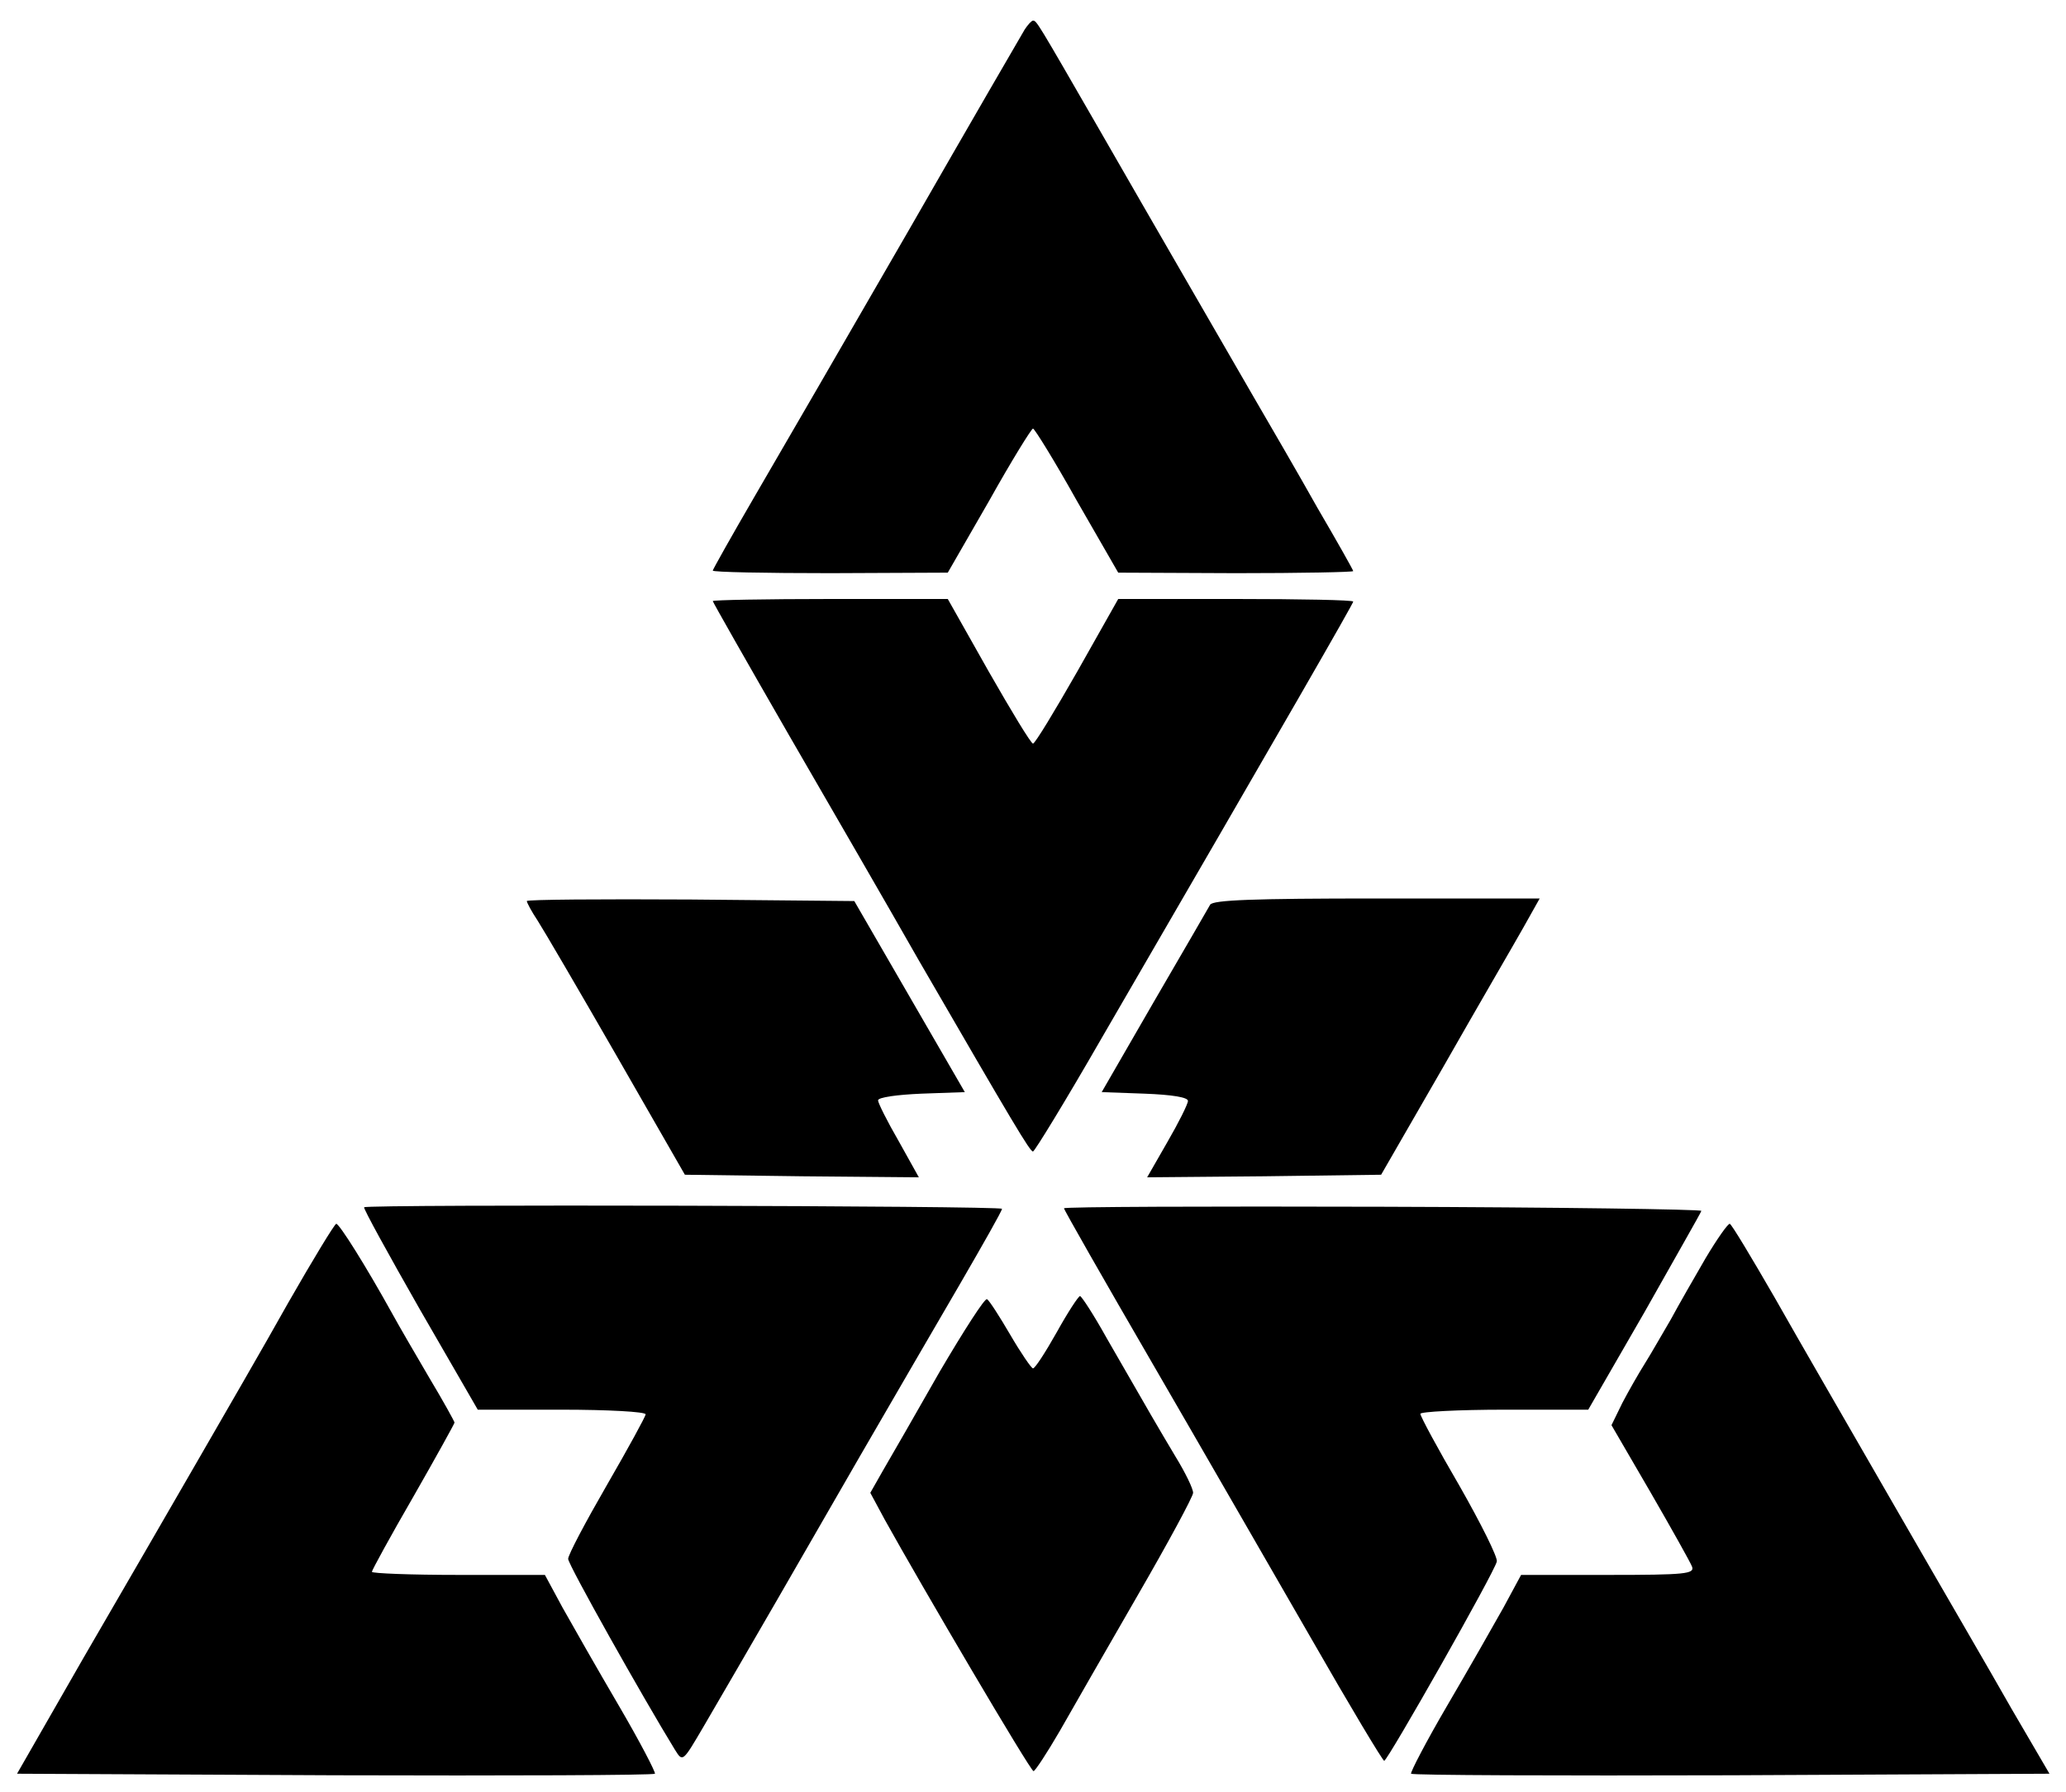
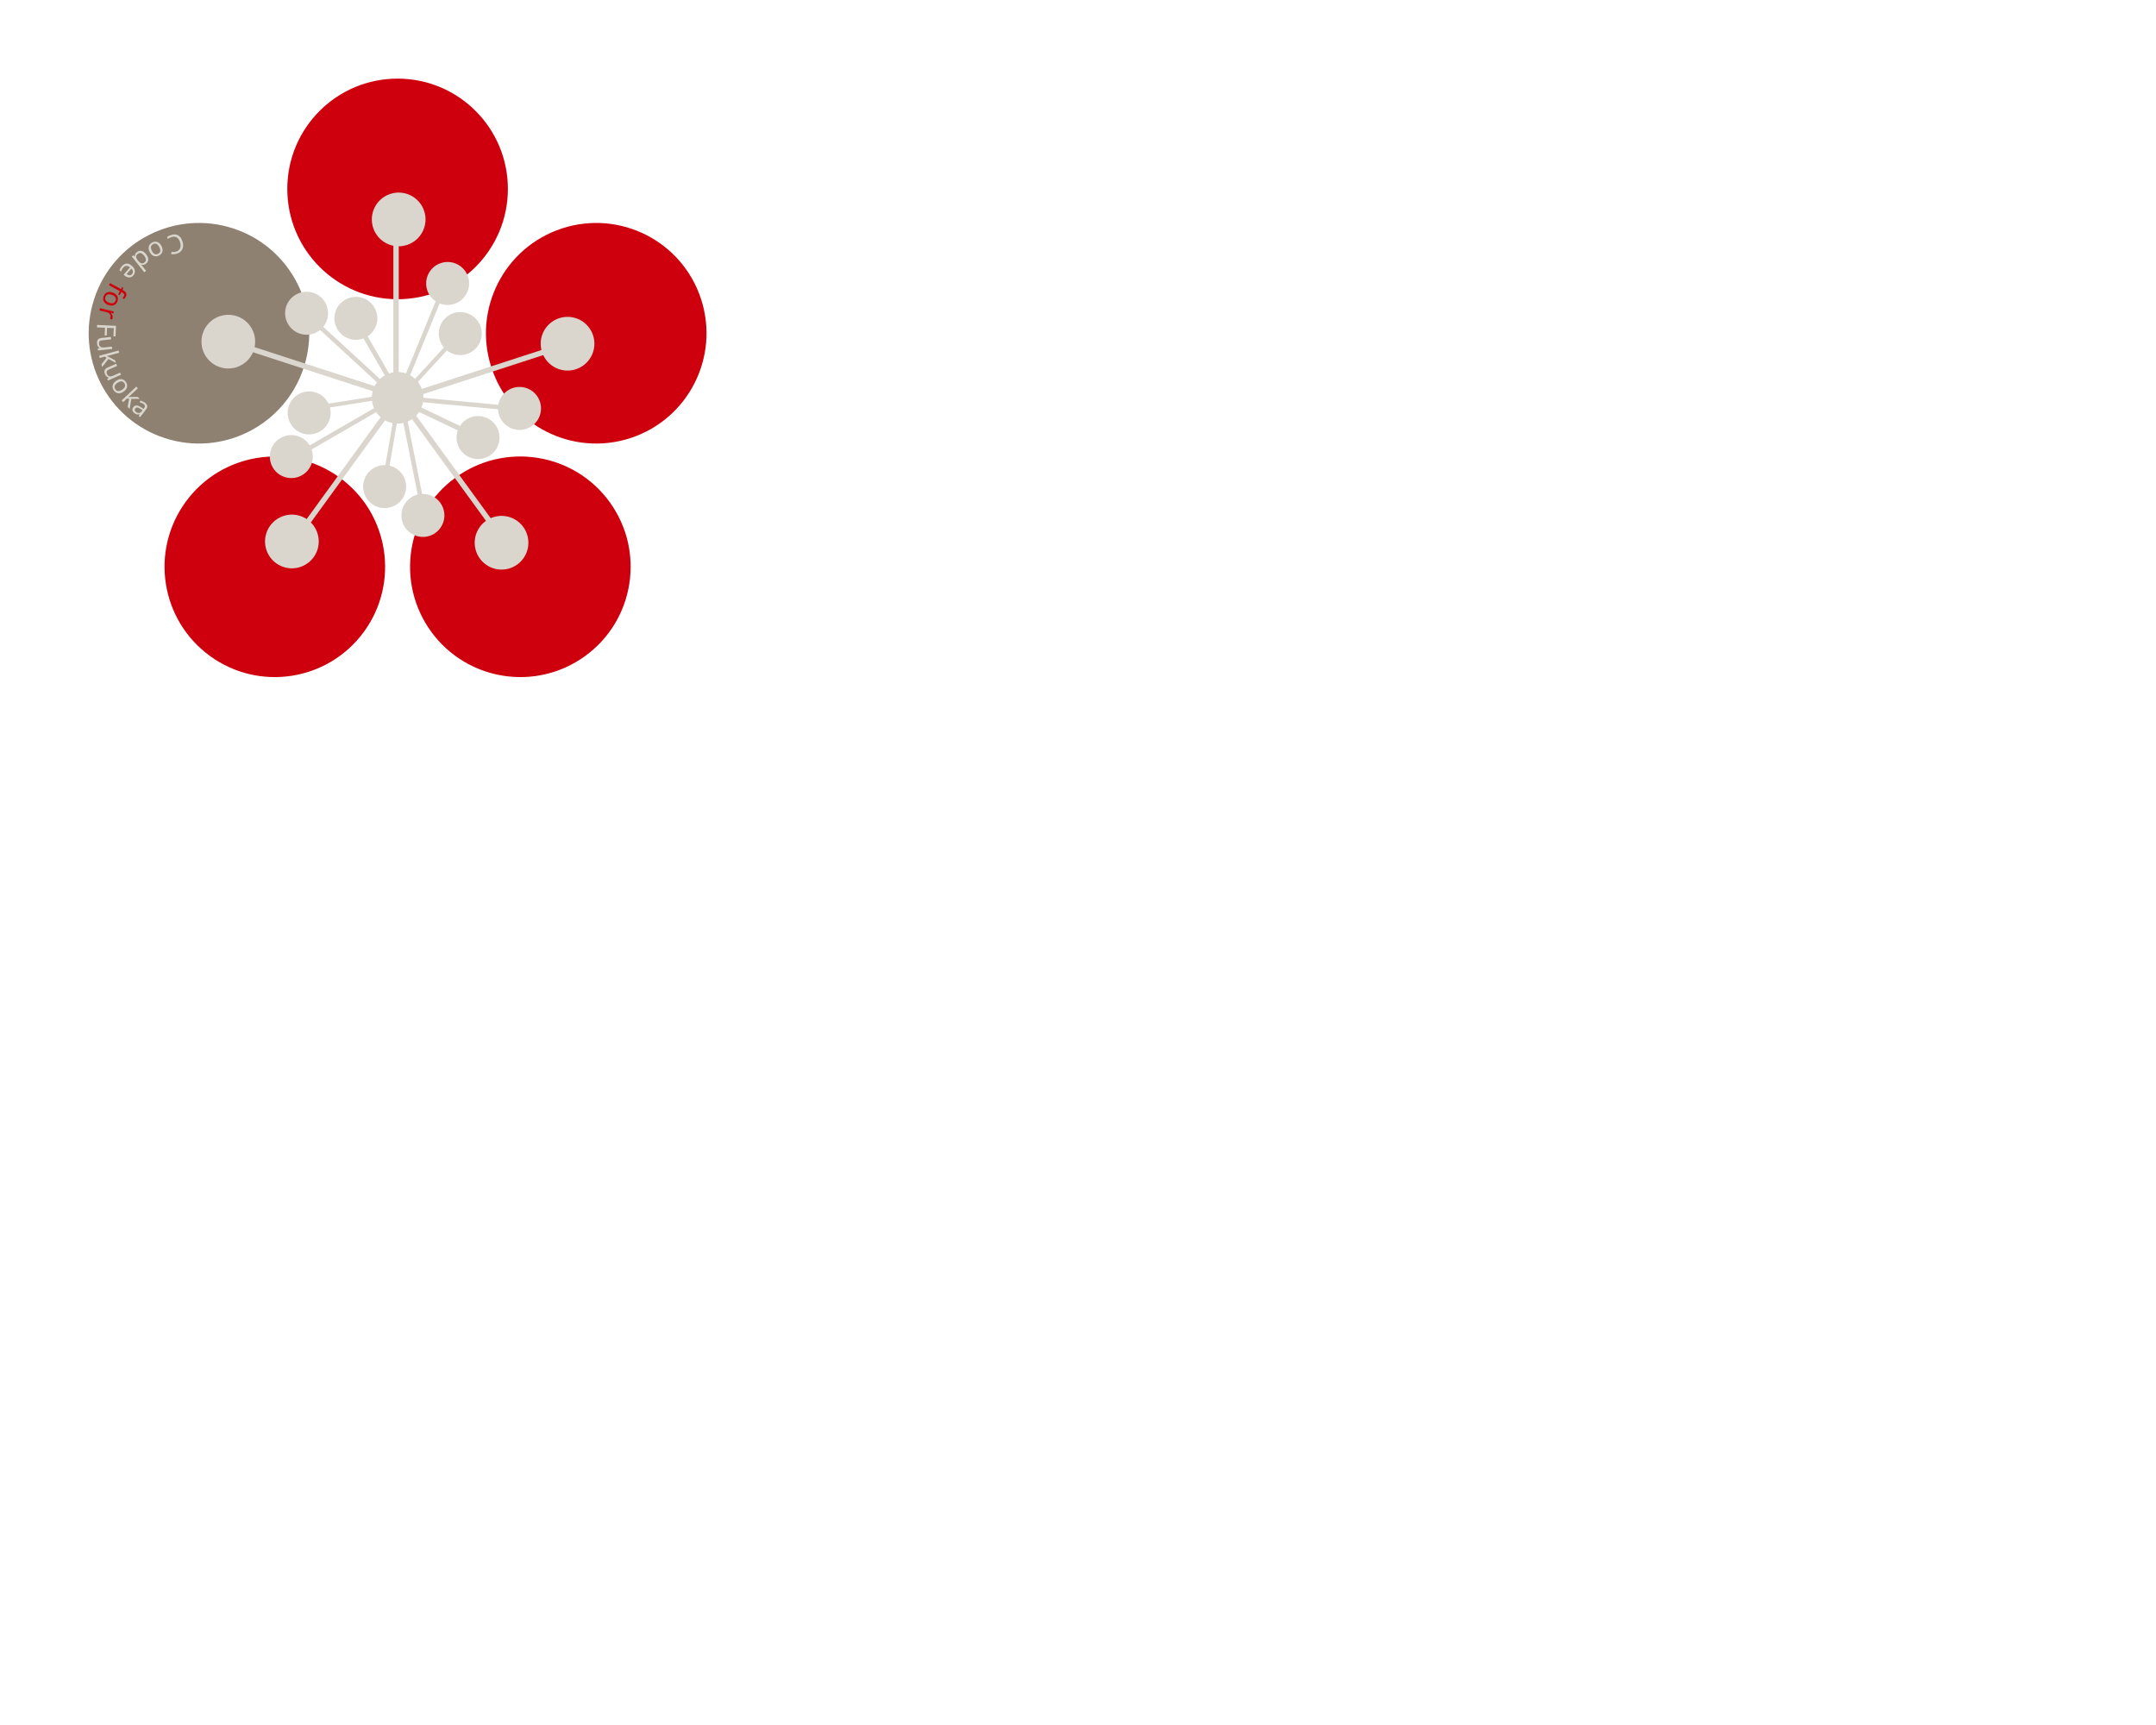
- <svg xmlns="http://www.w3.org/2000/svg" version="1.0" width="400pt" height="347pt" viewBox="0 0 400 347" preserveAspectRatio="xMidYMid meet">
-   <g transform="translate(0,347) scale(0.1,-0.1)" fill="#000000" stroke="none">
-     <path d="M1984 3413 c-6 -10 -107 -184 -224 -388 -117 -203 -251 -434 -297 -513 -46 -79 -83 -145 -83 -147 0 -3 102 -5 228 -5 l227 1 80 139 c43 77 82 140 85 140 3 0 42 -63 85 -140 l80 -139 228 -1 c125 0 227 2 227 4 0 2 -31 57 -69 122 -37 66 -94 164 -126 219 -79 137 -184 318 -300 520 -117 203 -118 205 -125 205 -3 0 -10 -8 -16 -17z" />
-     <path d="M1380 2306 c0 -2 66 -118 146 -257 81 -140 195 -337 253 -439 183 -316 215 -370 221 -370 3 0 63 98 132 218 365 629 488 843 488 847 0 3 -102 5 -227 5 l-228 0 -79 -140 c-44 -77 -82 -140 -86 -140 -4 0 -42 63 -86 140 l-79 140 -227 0 c-126 0 -228 -2 -228 -4z" />
-     <path d="M1020 1725 c0 -3 9 -20 21 -38 11 -17 80 -135 153 -262 l132 -230 227 -3 226 -2 -39 70 c-22 38 -40 74 -40 79 0 6 37 11 84 13 l84 3 -107 185 -107 185 -317 3 c-174 1 -317 0 -317 -3z" />
-     <path d="M2343 1718 c-4 -7 -53 -92 -109 -188 l-101 -175 83 -3 c53 -2 84 -7 84 -14 0 -6 -18 -42 -40 -80 l-39 -68 226 2 227 3 121 210 c66 116 136 236 154 268 l32 57 -315 0 c-241 0 -317 -3 -323 -12z" />
-     <path d="M705 1132 c-2 -2 47 -91 108 -198 l112 -194 163 0 c89 0 162 -4 162 -9 0 -4 -34 -66 -75 -137 -41 -71 -75 -135 -75 -143 0 -11 145 -269 207 -370 15 -24 15 -23 55 45 84 144 195 336 303 524 62 107 149 257 194 334 44 76 81 141 81 145 0 6 -1229 9 -1235 3z" />
-     <path d="M2060 1130 c0 -3 77 -138 171 -300 94 -162 232 -402 307 -532 75 -131 139 -238 142 -238 7 1 214 366 218 386 2 8 -31 74 -72 146 -42 72 -76 135 -76 140 0 4 73 8 163 8 l162 0 109 189 c59 105 109 192 110 196 0 3 -277 7 -617 8 -339 1 -617 0 -617 -3z" />
-     <path d="M558 947 c-47 -84 -127 -222 -176 -307 -49 -85 -148 -256 -220 -380 l-129 -225 615 -3 c338 -1 617 0 620 3 2 2 -29 62 -70 132 -41 70 -90 156 -109 190 l-34 63 -167 0 c-93 0 -168 3 -168 6 0 3 36 69 80 145 44 77 80 142 80 144 0 2 -22 42 -49 87 -27 46 -59 101 -71 123 -52 94 -103 175 -109 175 -3 0 -45 -69 -93 -153z" />
-     <path d="M3302 1033 c-22 -38 -52 -90 -67 -118 -16 -27 -38 -66 -50 -85 -12 -19 -32 -54 -44 -77 l-21 -43 75 -129 c41 -71 78 -137 81 -145 5 -14 -13 -16 -162 -16 l-169 0 -34 -63 c-19 -34 -68 -120 -109 -190 -41 -70 -72 -130 -70 -132 3 -3 282 -4 620 -3 l616 3 -73 125 c-39 69 -141 244 -225 390 -84 146 -190 329 -234 407 -45 78 -84 143 -87 143 -4 0 -25 -30 -47 -67z" />
-     <path d="M1819 813 c-46 -81 -95 -166 -109 -190 l-25 -44 28 -52 c71 -128 282 -487 288 -487 3 0 26 35 51 78 24 42 92 161 151 263 59 102 107 191 107 198 0 8 -15 39 -34 70 -34 57 -48 81 -133 229 -25 45 -49 82 -52 82 -3 0 -24 -32 -45 -70 -22 -39 -42 -70 -46 -70 -3 0 -23 29 -44 65 -21 36 -41 67 -45 69 -4 3 -45 -61 -92 -141z" />
+ <svg xmlns="http://www.w3.org/2000/svg" xmlns:xlink="http://www.w3.org/1999/xlink" version="1.1" id="レイヤー_1" x="0px" y="0px" width="1706.67px" height="1365.33px" viewBox="0 0 1706.67 1365.33" enable-background="new 0 0 1706.67 1365.33" xml:space="preserve">
+   <rect x="296.455" y="246.965" transform="matrix(0.866 -0.5001 0.5001 0.866 -101.2968 187.028)" fill="#DAD5CD" width="3.668" height="71.077" />
+   <g>
+     <defs>
+       <rect id="SVGID_1_" y="-0.003" width="1706.667" height="1365.333" />
+     </defs>
+     <clipPath id="SVGID_2_">
+       <use xlink:href="#SVGID_1_" overflow="visible" />
+     </clipPath>
+     <path clip-path="url(#SVGID_2_)" fill="#DAD5CD" d="M335.14,314.856c0,11.271-9.137,20.409-20.409,20.409   s-20.41-9.138-20.41-20.409s9.138-20.41,20.41-20.41S335.14,303.585,335.14,314.856" />
+     <path clip-path="url(#SVGID_2_)" fill="#CE000D" d="M402.038,149.53c0,48.218-39.089,87.307-87.307,87.307   c-48.218,0-87.307-39.089-87.307-87.307c0-48.219,39.089-87.307,87.307-87.307C362.949,62.223,402.038,101.311,402.038,149.53" />
+     <path clip-path="url(#SVGID_2_)" fill="#8E8171" d="M184.468,180.756c45.846,14.896,70.936,64.138,56.04,109.984   c-14.896,45.846-64.138,70.935-109.984,56.039c-45.846-14.896-70.936-64.137-56.039-109.983   C89.381,190.949,138.622,165.86,184.468,180.756" />
+     <path clip-path="url(#SVGID_2_)" fill="#CE000D" d="M146.926,397.295c28.34-39.007,82.936-47.654,121.942-19.314   c39.007,28.34,47.654,82.936,19.314,121.942c-28.34,39.007-82.935,47.654-121.942,19.314   C127.233,490.896,118.586,436.301,146.926,397.295" />
+     <path clip-path="url(#SVGID_2_)" fill="#CE000D" d="M341.28,499.923c-28.34-39.007-19.693-93.602,19.313-121.942   c39.007-28.34,93.603-19.693,121.943,19.314c28.34,39.006,19.693,93.602-19.314,121.941   C424.215,547.576,369.62,538.929,341.28,499.923" />
+     <path clip-path="url(#SVGID_2_)" fill="#CE000D" d="M498.938,346.78c-45.846,14.896-95.087-10.194-109.983-56.04   c-14.897-45.846,10.193-95.087,56.039-109.983c45.846-14.896,95.087,10.193,109.984,56.039   C569.874,282.642,544.784,331.884,498.938,346.78" />
+     <path clip-path="url(#SVGID_2_)" fill="#DAD5CD" d="M201.987,270.415c0,11.742-9.519,21.26-21.26,21.26   c-11.741,0-21.26-9.518-21.26-21.26c0-11.742,9.519-21.26,21.26-21.26C192.468,249.155,201.987,258.673,201.987,270.415" />
+     <path clip-path="url(#SVGID_2_)" fill="#DAD5CD" d="M237.625,408.35c11.167,3.628,17.278,15.623,13.649,26.789   c-3.628,11.167-15.622,17.278-26.789,13.65c-11.166-3.628-17.277-15.623-13.649-26.789   C214.463,410.833,226.458,404.721,237.625,408.35" />
+     <path clip-path="url(#SVGID_2_)" fill="#DAD5CD" d="M379.821,417.08c6.901-9.499,20.197-11.605,29.696-4.704   c9.499,6.902,11.605,20.197,4.703,29.696c-6.901,9.499-20.197,11.605-29.696,4.704C375.025,439.874,372.92,426.579,379.821,417.08" />
+     <path clip-path="url(#SVGID_2_)" fill="#DAD5CD" d="M432.065,284.541c-6.902-9.499-4.796-22.794,4.703-29.696   c9.499-6.901,22.795-4.796,29.696,4.704c6.901,9.499,4.796,22.794-4.703,29.696C452.262,296.146,438.966,294.04,432.065,284.541" />
+     <path clip-path="url(#SVGID_2_)" fill="#DAD5CD" d="M322.158,193.897c-11.167,3.628-23.161-2.483-26.789-13.65   c-3.628-11.166,2.483-23.161,13.65-26.789c11.166-3.628,23.16,2.483,26.788,13.65C339.436,178.275,333.325,190.27,322.158,193.897" />
+     <path clip-path="url(#SVGID_2_)" fill="#DAD5CD" d="M298.723,251.962c0,9.394-7.615,17.008-17.008,17.008   c-9.393,0-17.008-7.615-17.008-17.008s7.615-17.008,17.008-17.008C291.107,234.954,298.723,242.568,298.723,251.962" />
+     <path clip-path="url(#SVGID_2_)" fill="#DAD5CD" d="M249.968,310.646c8.934,2.902,13.822,12.498,10.919,21.431   c-2.902,8.933-12.497,13.822-21.431,10.92c-8.933-2.903-13.822-12.498-10.919-21.432   C231.44,312.632,241.034,307.743,249.968,310.646" />
+     <path clip-path="url(#SVGID_2_)" fill="#DAD5CD" d="M290.713,375.149c5.521-7.6,16.158-9.284,23.757-3.763   c7.599,5.521,9.284,16.158,3.763,23.757s-16.158,9.283-23.757,3.762C286.877,393.384,285.192,382.748,290.713,375.149" />
+     <path clip-path="url(#SVGID_2_)" fill="#DAD5CD" d="M364.65,356.33c-5.521-7.599-3.836-18.235,3.763-23.757   c7.599-5.521,18.236-3.836,23.757,3.763s3.836,18.236-3.763,23.757C380.809,365.614,370.171,363.929,364.65,356.33" />
+     <path clip-path="url(#SVGID_2_)" fill="#DAD5CD" d="M369.601,280.196c-8.934,2.903-18.529-1.986-21.431-10.92   c-2.903-8.933,1.986-18.528,10.919-21.431c8.934-2.902,18.529,1.986,21.431,10.92C383.422,267.698,378.534,277.293,369.601,280.196   " />
+     <path clip-path="url(#SVGID_2_)" fill="#DAD5CD" d="M359.601,240.537c-8.934,2.903-18.529-1.986-21.431-10.919   c-2.903-8.934,1.986-18.529,10.919-21.432c8.934-2.902,18.529,1.986,21.431,10.92C373.422,228.039,368.534,237.635,359.601,240.537   " />
+     <path clip-path="url(#SVGID_2_)" fill="#DAD5CD" d="M235.85,345.215c8.933,2.903,13.822,12.498,10.919,21.431   c-2.902,8.934-12.497,13.822-21.431,10.92c-8.933-2.903-13.822-12.497-10.919-21.431   C217.321,347.201,226.916,342.313,235.85,345.215" />
+     <path clip-path="url(#SVGID_2_)" fill="#DAD5CD" d="M321.012,397.962c5.521-7.599,16.157-9.284,23.756-3.763   c7.6,5.522,9.285,16.158,3.763,23.757c-5.521,7.599-16.157,9.284-23.756,3.763C317.176,416.198,315.491,405.562,321.012,397.962" />
+     <path clip-path="url(#SVGID_2_)" fill="#DAD5CD" d="M397.494,333.268c-5.521-7.6-3.836-18.236,3.763-23.757   c7.599-5.521,18.236-3.836,23.757,3.763s3.836,18.235-3.763,23.757C413.652,342.552,403.015,340.867,397.494,333.268" />
+     <path clip-path="url(#SVGID_2_)" fill="#DAD5CD" d="M259.698,247.921c0,9.394-7.615,17.008-17.008,17.008   c-9.393,0-17.008-7.615-17.008-17.008s7.615-17.008,17.008-17.008C252.083,230.913,259.698,238.527,259.698,247.921" />
+     <rect x="311.391" y="173.678" clip-path="url(#SVGID_2_)" fill="#DAD5CD" width="4.252" height="141.179" />
+     <rect x="308.265" y="312.904" transform="matrix(-0.9856 -0.1692 0.1692 -0.9856 556.2133 746.9036)" clip-path="url(#SVGID_2_)" fill="#DAD5CD" width="3.325" height="73.702" />
+     <rect x="245.725" y="221.476" transform="matrix(0.309 -0.9511 0.9511 0.309 -106.5043 437.5449)" clip-path="url(#SVGID_2_)" fill="#DAD5CD" width="4.253" height="141.179" />
+     <rect x="272.746" y="299.625" transform="matrix(-0.809 -0.5877 0.5877 -0.809 279.662 831.2889)" clip-path="url(#SVGID_2_)" fill="#DAD5CD" width="4.252" height="141.179" />
+     <rect x="355.728" y="301.125" transform="matrix(-0.8089 0.5879 -0.5879 -0.8089 865.8661 462.0261)" clip-path="url(#SVGID_2_)" fill="#DAD5CD" width="4.252" height="141.18" />
+     <rect x="277.582" y="283.3" transform="matrix(0.1564 0.9877 -0.9877 0.1564 549.6377 -7.4136)" clip-path="url(#SVGID_2_)" fill="#DAD5CD" width="3.154" height="69.496" />
+     <rect x="343.575" y="294.901" transform="matrix(0.4291 -0.9033 0.9033 0.4291 -101.2495 500.8019)" clip-path="url(#SVGID_2_)" fill="#DAD5CD" width="3.943" height="71.192" />
+     <rect x="337.741" y="253.664" transform="matrix(0.7361 0.6769 -0.6769 0.7361 286.2194 -153.067)" clip-path="url(#SVGID_2_)" fill="#DAD5CD" width="3.324" height="73.703" />
+     <rect x="332.816" y="219.76" transform="matrix(0.9251 0.3797 -0.3797 0.9251 126.8958 -106.9499)" clip-path="url(#SVGID_2_)" fill="#DAD5CD" width="3.524" height="96.92" />
+     <rect x="360.816" y="270.761" transform="matrix(-0.0934 0.9956 -0.9956 -0.0934 714.2661 -11.9586)" clip-path="url(#SVGID_2_)" fill="#DAD5CD" width="3.524" height="96.919" />
+     <rect x="380.391" y="223.678" transform="matrix(-0.309 -0.9511 0.9511 -0.309 220.8416 748.9902)" clip-path="url(#SVGID_2_)" fill="#DAD5CD" width="4.253" height="141.179" />
+     <rect x="324.838" y="313.69" transform="matrix(0.9806 -0.1958 0.1958 0.9806 -64.5782 70.9461)" clip-path="url(#SVGID_2_)" fill="#DAD5CD" width="3.524" height="96.919" />
+     <rect x="270.617" y="290.352" transform="matrix(0.5001 0.866 -0.866 0.5001 429.5811 -66.4921)" clip-path="url(#SVGID_2_)" fill="#DAD5CD" width="3.524" height="96.919" />
+     <rect x="277.397" y="234.044" transform="matrix(-0.677 0.7359 -0.7359 -0.677 676.0679 268.3282)" clip-path="url(#SVGID_2_)" fill="#DAD5CD" width="3.524" height="96.919" />
  </g>
+   <text transform="matrix(-0.9621 0.2728 -0.2717 -0.9624 143.7441 183.8799)" fill="#DAD5CD" font-family="'CenturyGothic'" font-size="21">C</text>
+   <text transform="matrix(-0.8867 0.4623 -0.4623 -0.8867 126.2148 189.1572)" fill="#DAD5CD" font-family="'CenturyGothic'" font-size="21">o</text>
+   <text transform="matrix(-0.7857 0.6186 -0.6195 -0.785 113.0586 196.1011)" fill="#DAD5CD" font-family="'CenturyGothic'" font-size="21">d</text>
+   <text transform="matrix(-0.6565 0.7543 -0.7547 -0.6561 100.9492 205.8149)" fill="#DAD5CD" font-family="'CenturyGothic'" font-size="21">e</text>
+   <text transform="matrix(-0.5525 0.8335 -0.8331 -0.5531 91.7344 216.8682)" font-family="'CenturyGothic'" font-size="21"> </text>
+   <text transform="matrix(-0.4814 0.8765 -0.8758 -0.4826 88.2637 222.1064)" fill="#CE000D" font-family="'CenturyGothic'" font-size="21">f</text>
+   <text transform="matrix(-0.3586 0.9335 -0.9331 -0.3596 84.5205 228.5322)" fill="#CE000D" font-family="'CenturyGothic'" font-size="21">o</text>
+   <text transform="matrix(-0.2331 0.9725 -0.9728 -0.2318 79.5859 242.2104)" fill="#CE000D" font-family="'CenturyGothic'" font-size="21">r</text>
+   <text transform="matrix(-0.1541 0.9881 -0.9883 -0.1526 78.0332 248.8091)" fill="#CE000D" font-family="'CenturyGothic'" font-size="21"> </text>
+   <text transform="matrix(-0.0471 0.9989 -0.9989 -0.0464 76.957 255.1797)" fill="#DAD5CD" font-family="'CenturyGothic'" font-size="21">F</text>
+   <text transform="matrix(0.1068 0.9943 -0.9944 0.1061 76.4053 266.2568)" fill="#DAD5CD" font-family="'CenturyGothic'" font-size="21">u</text>
+   <text transform="matrix(0.2597 0.9657 -0.966 0.2586 78.022 279.8398)" fill="#DAD5CD" font-family="'CenturyGothic'" font-size="21">k</text>
+   <text transform="matrix(0.4056 0.9141 -0.9142 0.4052 80.9951 290.9424)" fill="#DAD5CD" font-family="'CenturyGothic'" font-size="21">u</text>
+   <text transform="matrix(0.559 0.8292 -0.8287 0.5597 86.6543 303.5703)" fill="#DAD5CD" font-family="'CenturyGothic'" font-size="21">o</text>
+   <text transform="matrix(0.6852 0.7284 -0.7276 0.686 95.0464 315.6484)" fill="#DAD5CD" font-family="'CenturyGothic'" font-size="21">k</text>
+   <text transform="matrix(0.7967 0.6044 -0.6044 0.7967 102.9048 324.1123)" fill="#DAD5CD" font-family="'CenturyGothic'" font-size="21">a</text>
</svg>
